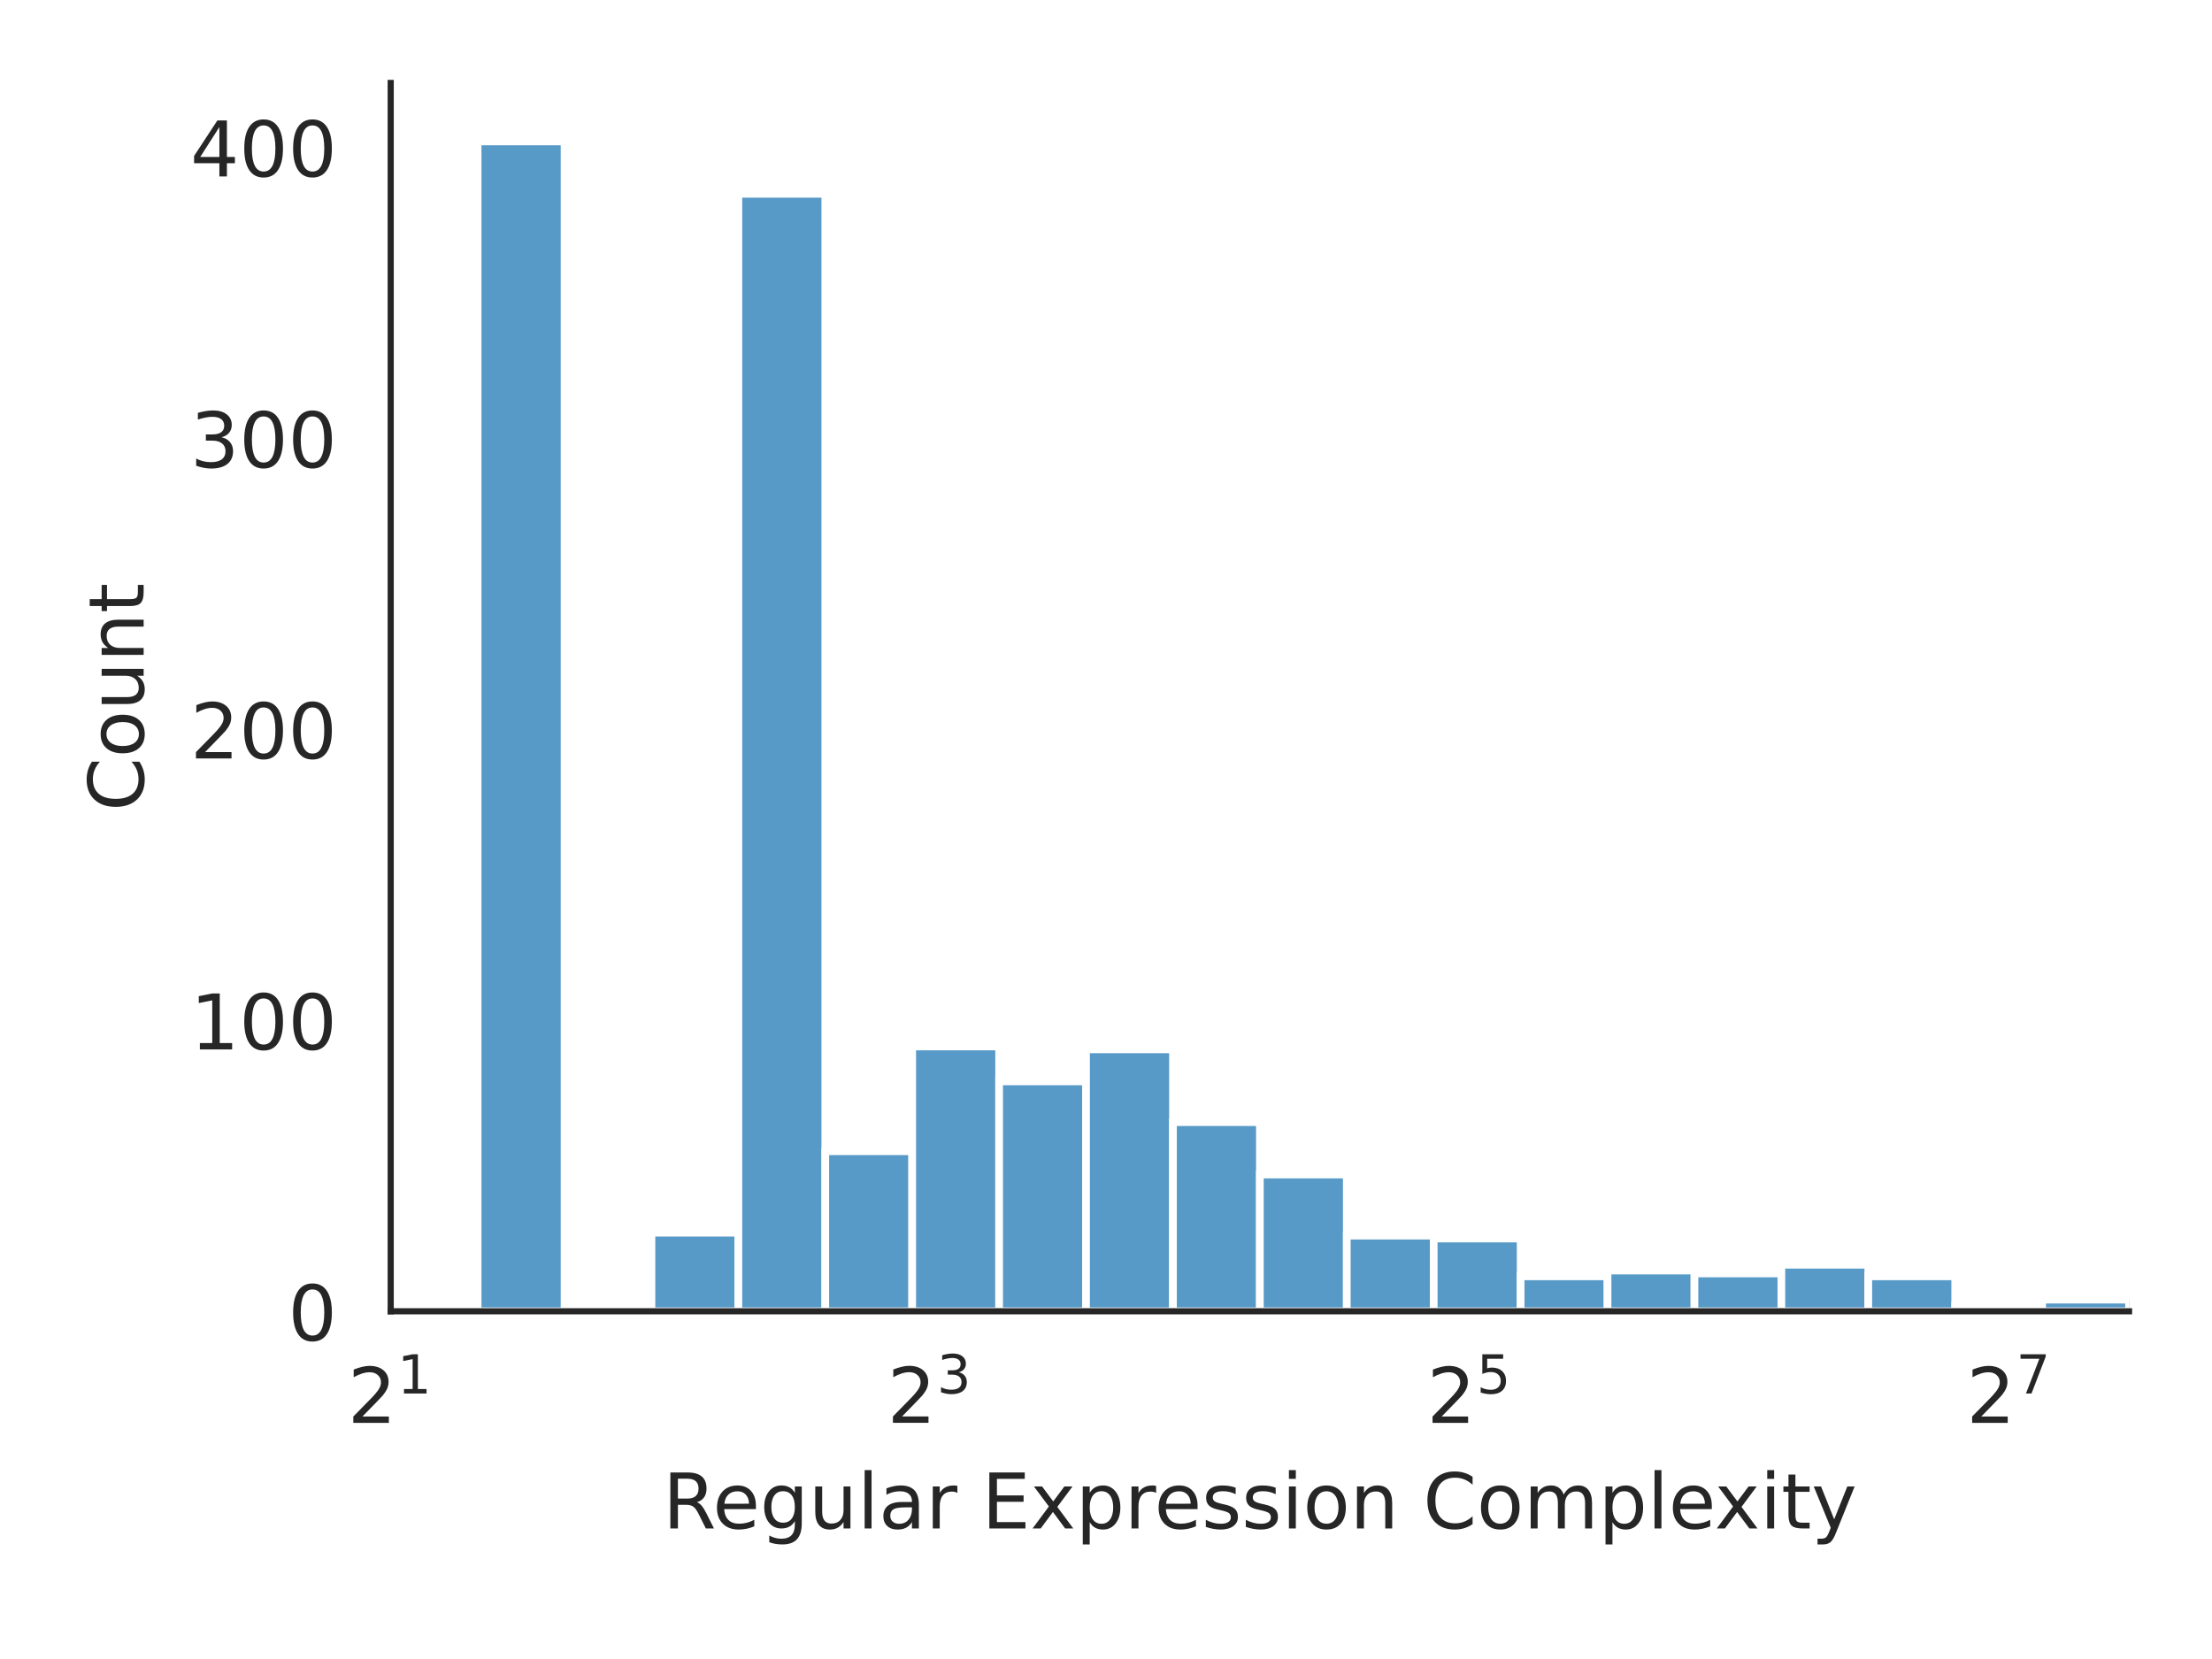
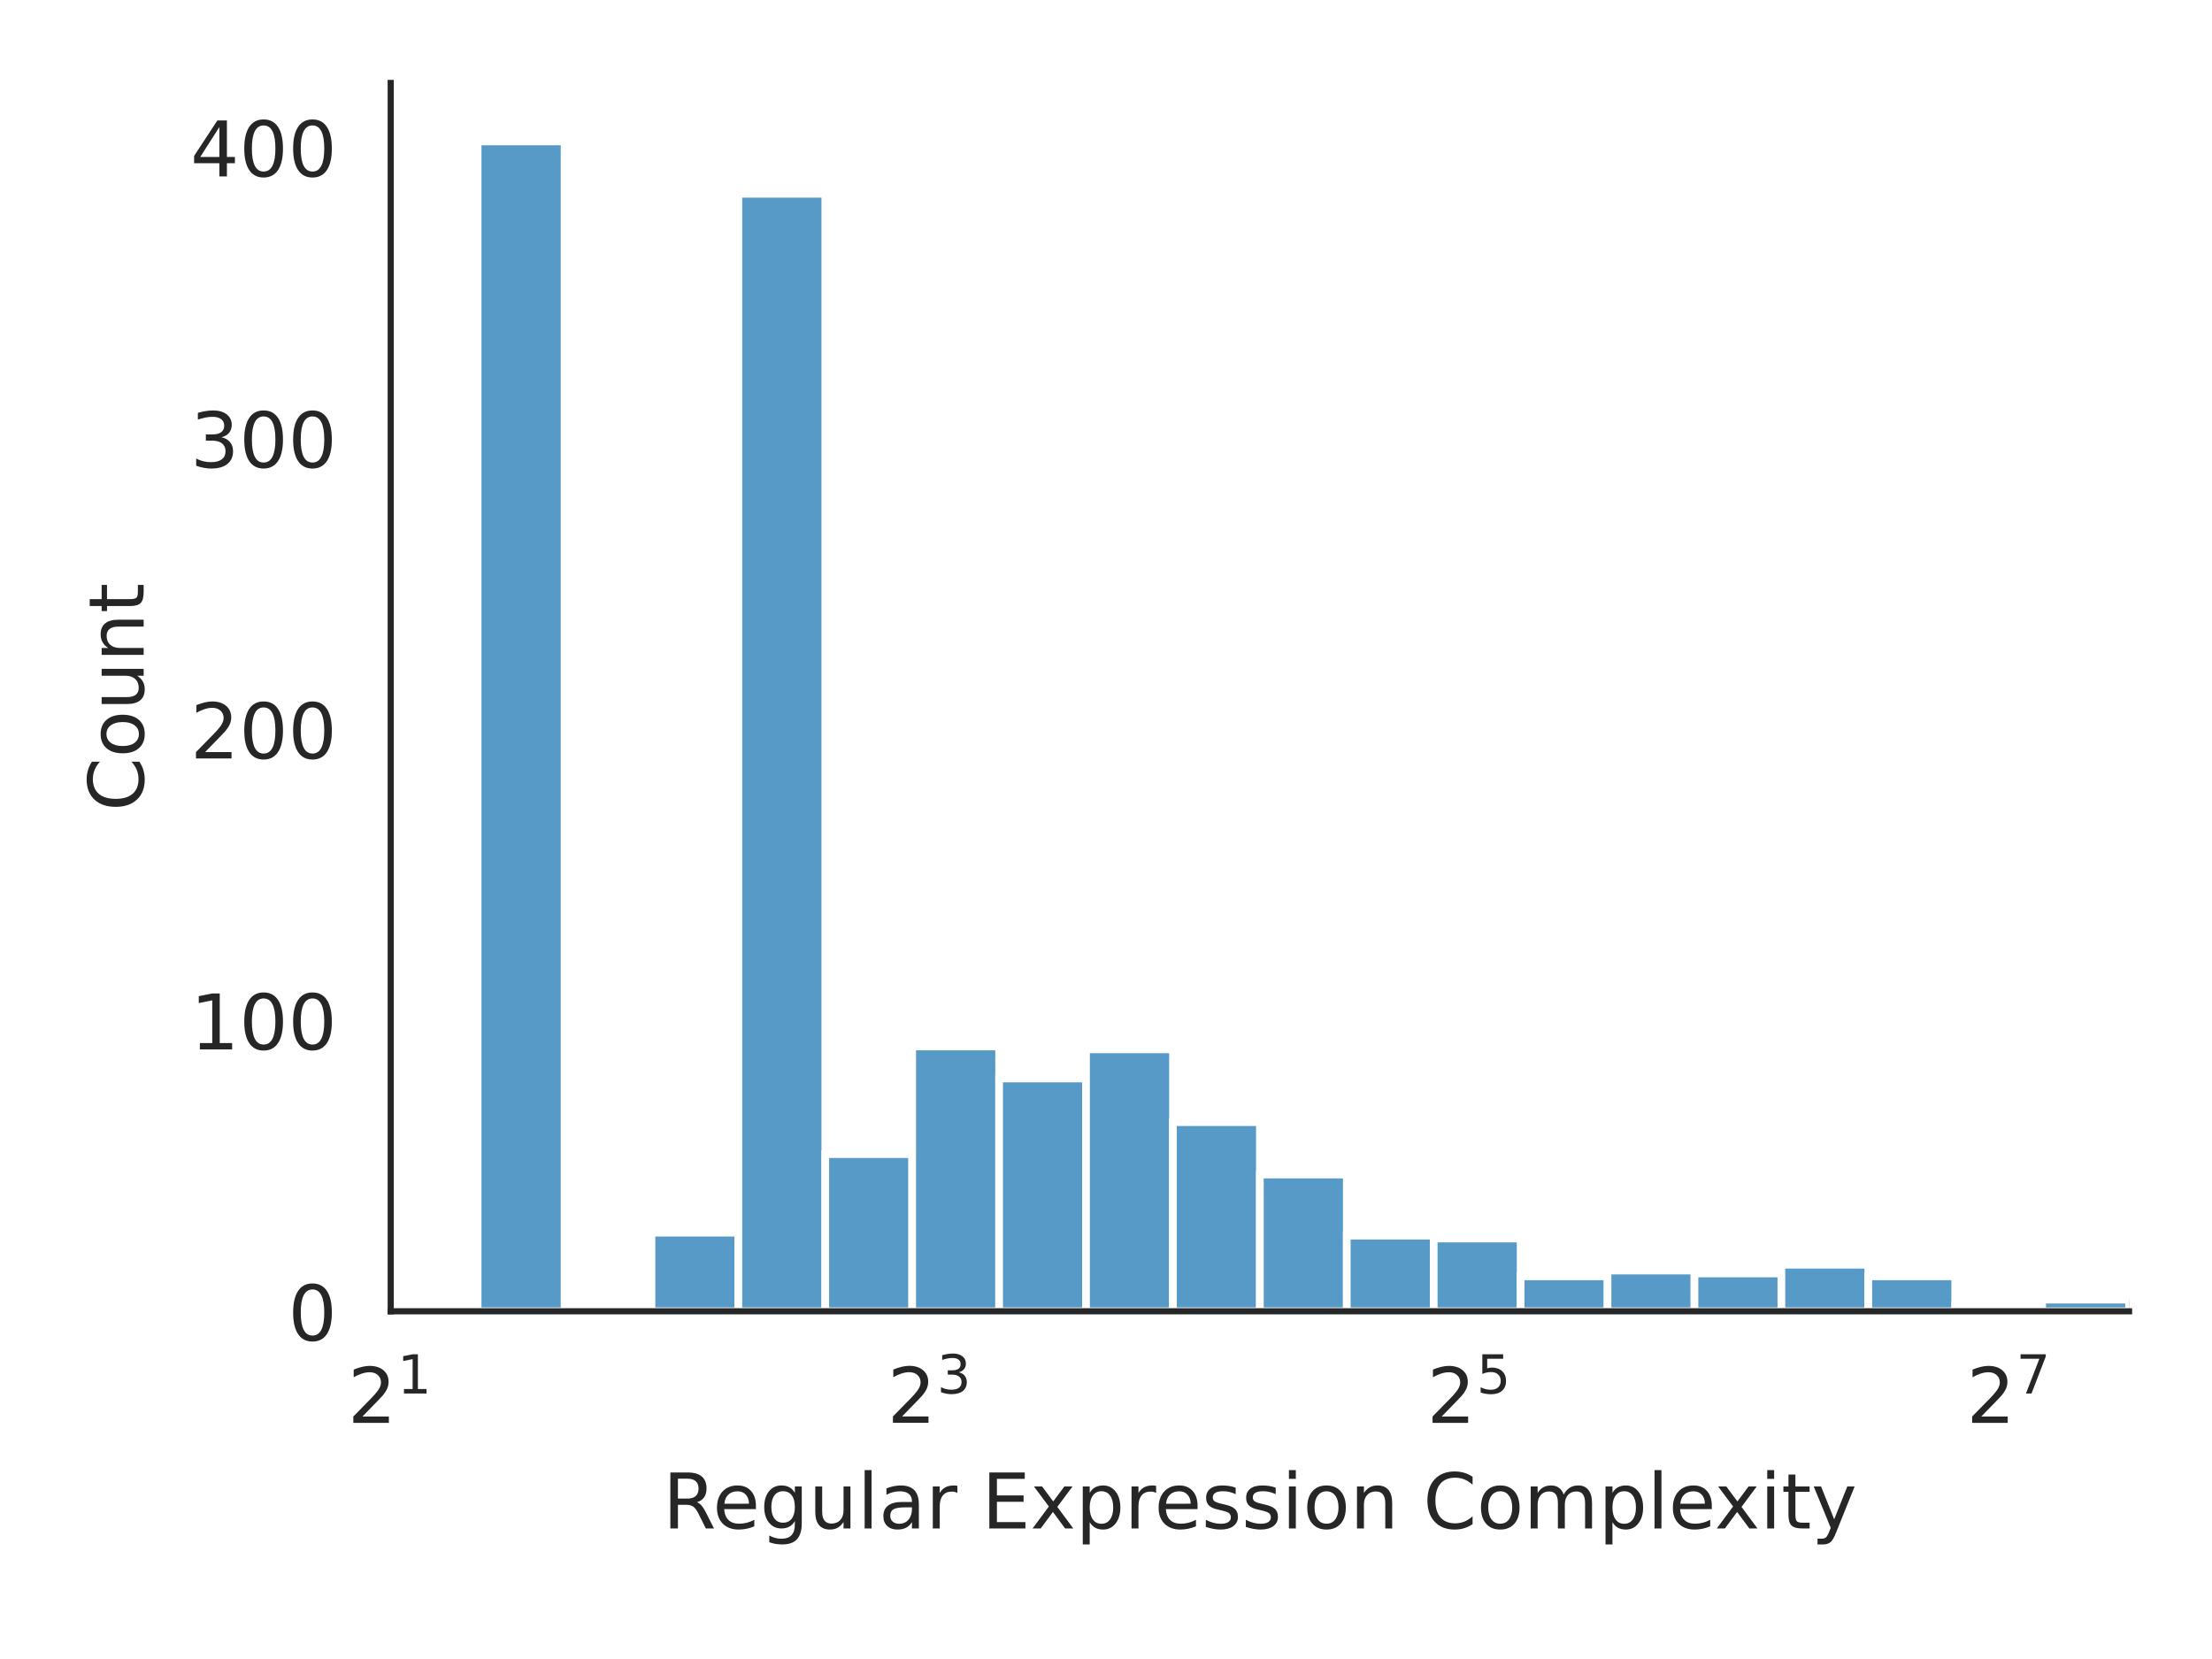
<svg xmlns="http://www.w3.org/2000/svg" xmlns:xlink="http://www.w3.org/1999/xlink" width="288pt" height="216pt" viewBox="0 0 288 216" version="1.1">
  <defs>
    <style type="text/css">*{stroke-linejoin: round; stroke-linecap: butt}</style>
  </defs>
  <g id="figure_1">
    <g id="patch_1">
      <path d="M 0 216  L 288 216  L 288 0  L 0 0  z " style="fill: #ffffff" />
    </g>
    <g id="axes_1">
      <g id="patch_2">
        <path d="M 50.87 170.728  L 277.2 170.728  L 277.2 10.8  L 50.87 10.8  z " style="fill: #ffffff" />
      </g>
      <g id="matplotlib.axis_1">
        <g id="xtick_1">
          <g id="text_1">
            <g style="fill: #262626" transform="translate(45.27 185.3264) scale(0.1 -0.1)">
              <defs>
                <path id="DejaVuSans-32" d="M 1228 531  L 3431 531  L 3431 0  L 469 0  L 469 531  Q 828 903 1448 1529  Q 2069 2156 2228 2338  Q 2531 2678 2651 2914  Q 2772 3150 2772 3378  Q 2772 3750 2511 3984  Q 2250 4219 1831 4219  Q 1534 4219 1204 4116  Q 875 4013 500 3803  L 500 4441  Q 881 4594 1212 4672  Q 1544 4750 1819 4750  Q 2544 4750 2975 4387  Q 3406 4025 3406 3419  Q 3406 3131 3298 2873  Q 3191 2616 2906 2266  Q 2828 2175 2409 1742  Q 1991 1309 1228 531  z " transform="scale(0.015625)" />
                <path id="DejaVuSans-31" d="M 794 531  L 1825 531  L 1825 4091  L 703 3866  L 703 4441  L 1819 4666  L 2450 4666  L 2450 531  L 3481 531  L 3481 0  L 794 0  L 794 531  z " transform="scale(0.015625)" />
              </defs>
              <use xlink:href="#DejaVuSans-32" transform="translate(0 0.684375)" />
              <use xlink:href="#DejaVuSans-31" transform="translate(64.58008 38.96563) scale(0.7)" />
            </g>
          </g>
        </g>
        <g id="xtick_2">
          <g id="text_2">
            <g style="fill: #262626" transform="translate(115.5267 185.3264) scale(0.1 -0.1)">
              <defs>
                <path id="DejaVuSans-33" d="M 2597 2516  Q 3050 2419 3304 2112  Q 3559 1806 3559 1356  Q 3559 666 3084 287  Q 2609 -91 1734 -91  Q 1441 -91 1130 -33  Q 819 25 488 141  L 488 750  Q 750 597 1062 519  Q 1375 441 1716 441  Q 2309 441 2620 675  Q 2931 909 2931 1356  Q 2931 1769 2642 2001  Q 2353 2234 1838 2234  L 1294 2234  L 1294 2753  L 1863 2753  Q 2328 2753 2575 2939  Q 2822 3125 2822 3475  Q 2822 3834 2567 4026  Q 2313 4219 1838 4219  Q 1578 4219 1281 4162  Q 984 4106 628 3988  L 628 4550  Q 988 4650 1302 4700  Q 1616 4750 1894 4750  Q 2613 4750 3031 4423  Q 3450 4097 3450 3541  Q 3450 3153 3228 2886  Q 3006 2619 2597 2516  z " transform="scale(0.015625)" />
              </defs>
              <use xlink:href="#DejaVuSans-32" transform="translate(0 0.765625)" />
              <use xlink:href="#DejaVuSans-33" transform="translate(64.58008 39.04688) scale(0.7)" />
            </g>
          </g>
        </g>
        <g id="xtick_3">
          <g id="text_3">
            <g style="fill: #262626" transform="translate(185.7834 185.3264) scale(0.1 -0.1)">
              <defs>
                <path id="DejaVuSans-35" d="M 691 4666  L 3169 4666  L 3169 4134  L 1269 4134  L 1269 2991  Q 1406 3038 1543 3061  Q 1681 3084 1819 3084  Q 2600 3084 3056 2656  Q 3513 2228 3513 1497  Q 3513 744 3044 326  Q 2575 -91 1722 -91  Q 1428 -91 1123 -41  Q 819 9 494 109  L 494 744  Q 775 591 1075 516  Q 1375 441 1709 441  Q 2250 441 2565 725  Q 2881 1009 2881 1497  Q 2881 1984 2565 2268  Q 2250 2553 1709 2553  Q 1456 2553 1204 2497  Q 953 2441 691 2322  L 691 4666  z " transform="scale(0.015625)" />
              </defs>
              <use xlink:href="#DejaVuSans-32" transform="translate(0 0.684375)" />
              <use xlink:href="#DejaVuSans-35" transform="translate(64.58008 38.96563) scale(0.7)" />
            </g>
          </g>
        </g>
        <g id="xtick_4">
          <g id="text_4">
            <g style="fill: #262626" transform="translate(256.0401 185.3264) scale(0.1 -0.1)">
              <defs>
                <path id="DejaVuSans-37" d="M 525 4666  L 3525 4666  L 3525 4397  L 1831 0  L 1172 0  L 2766 4134  L 525 4134  L 525 4666  z " transform="scale(0.015625)" />
              </defs>
              <use xlink:href="#DejaVuSans-32" transform="translate(0 0.684375)" />
              <use xlink:href="#DejaVuSans-37" transform="translate(64.58008 38.96563) scale(0.7)" />
            </g>
          </g>
        </g>
        <g id="text_5">
          <g style="fill: #262626" transform="translate(86.29906 199.0046) scale(0.1 -0.1)">
            <defs>
              <path id="DejaVuSans-52" d="M 2841 2188  Q 3044 2119 3236 1894  Q 3428 1669 3622 1275  L 4263 0  L 3584 0  L 2988 1197  Q 2756 1666 2539 1819  Q 2322 1972 1947 1972  L 1259 1972  L 1259 0  L 628 0  L 628 4666  L 2053 4666  Q 2853 4666 3247 4331  Q 3641 3997 3641 3322  Q 3641 2881 3436 2590  Q 3231 2300 2841 2188  z M 1259 4147  L 1259 2491  L 2053 2491  Q 2509 2491 2742 2702  Q 2975 2913 2975 3322  Q 2975 3731 2742 3939  Q 2509 4147 2053 4147  L 1259 4147  z " transform="scale(0.015625)" />
              <path id="DejaVuSans-65" d="M 3597 1894  L 3597 1613  L 953 1613  Q 991 1019 1311 708  Q 1631 397 2203 397  Q 2534 397 2845 478  Q 3156 559 3463 722  L 3463 178  Q 3153 47 2828 -22  Q 2503 -91 2169 -91  Q 1331 -91 842 396  Q 353 884 353 1716  Q 353 2575 817 3079  Q 1281 3584 2069 3584  Q 2775 3584 3186 3129  Q 3597 2675 3597 1894  z M 3022 2063  Q 3016 2534 2758 2815  Q 2500 3097 2075 3097  Q 1594 3097 1305 2825  Q 1016 2553 972 2059  L 3022 2063  z " transform="scale(0.015625)" />
              <path id="DejaVuSans-67" d="M 2906 1791  Q 2906 2416 2648 2759  Q 2391 3103 1925 3103  Q 1463 3103 1205 2759  Q 947 2416 947 1791  Q 947 1169 1205 825  Q 1463 481 1925 481  Q 2391 481 2648 825  Q 2906 1169 2906 1791  z M 3481 434  Q 3481 -459 3084 -895  Q 2688 -1331 1869 -1331  Q 1566 -1331 1297 -1286  Q 1028 -1241 775 -1147  L 775 -588  Q 1028 -725 1275 -790  Q 1522 -856 1778 -856  Q 2344 -856 2625 -561  Q 2906 -266 2906 331  L 2906 616  Q 2728 306 2450 153  Q 2172 0 1784 0  Q 1141 0 747 490  Q 353 981 353 1791  Q 353 2603 747 3093  Q 1141 3584 1784 3584  Q 2172 3584 2450 3431  Q 2728 3278 2906 2969  L 2906 3500  L 3481 3500  L 3481 434  z " transform="scale(0.015625)" />
              <path id="DejaVuSans-75" d="M 544 1381  L 544 3500  L 1119 3500  L 1119 1403  Q 1119 906 1312 657  Q 1506 409 1894 409  Q 2359 409 2629 706  Q 2900 1003 2900 1516  L 2900 3500  L 3475 3500  L 3475 0  L 2900 0  L 2900 538  Q 2691 219 2414 64  Q 2138 -91 1772 -91  Q 1169 -91 856 284  Q 544 659 544 1381  z M 1991 3584  L 1991 3584  z " transform="scale(0.015625)" />
              <path id="DejaVuSans-6c" d="M 603 4863  L 1178 4863  L 1178 0  L 603 0  L 603 4863  z " transform="scale(0.015625)" />
              <path id="DejaVuSans-61" d="M 2194 1759  Q 1497 1759 1228 1600  Q 959 1441 959 1056  Q 959 750 1161 570  Q 1363 391 1709 391  Q 2188 391 2477 730  Q 2766 1069 2766 1631  L 2766 1759  L 2194 1759  z M 3341 1997  L 3341 0  L 2766 0  L 2766 531  Q 2569 213 2275 61  Q 1981 -91 1556 -91  Q 1019 -91 701 211  Q 384 513 384 1019  Q 384 1609 779 1909  Q 1175 2209 1959 2209  L 2766 2209  L 2766 2266  Q 2766 2663 2505 2880  Q 2244 3097 1772 3097  Q 1472 3097 1187 3025  Q 903 2953 641 2809  L 641 3341  Q 956 3463 1253 3523  Q 1550 3584 1831 3584  Q 2591 3584 2966 3190  Q 3341 2797 3341 1997  z " transform="scale(0.015625)" />
              <path id="DejaVuSans-72" d="M 2631 2963  Q 2534 3019 2420 3045  Q 2306 3072 2169 3072  Q 1681 3072 1420 2755  Q 1159 2438 1159 1844  L 1159 0  L 581 0  L 581 3500  L 1159 3500  L 1159 2956  Q 1341 3275 1631 3429  Q 1922 3584 2338 3584  Q 2397 3584 2469 3576  Q 2541 3569 2628 3553  L 2631 2963  z " transform="scale(0.015625)" />
              <path id="DejaVuSans-20" transform="scale(0.015625)" />
              <path id="DejaVuSans-45" d="M 628 4666  L 3578 4666  L 3578 4134  L 1259 4134  L 1259 2753  L 3481 2753  L 3481 2222  L 1259 2222  L 1259 531  L 3634 531  L 3634 0  L 628 0  L 628 4666  z " transform="scale(0.015625)" />
              <path id="DejaVuSans-78" d="M 3513 3500  L 2247 1797  L 3578 0  L 2900 0  L 1881 1375  L 863 0  L 184 0  L 1544 1831  L 300 3500  L 978 3500  L 1906 2253  L 2834 3500  L 3513 3500  z " transform="scale(0.015625)" />
              <path id="DejaVuSans-70" d="M 1159 525  L 1159 -1331  L 581 -1331  L 581 3500  L 1159 3500  L 1159 2969  Q 1341 3281 1617 3432  Q 1894 3584 2278 3584  Q 2916 3584 3314 3078  Q 3713 2572 3713 1747  Q 3713 922 3314 415  Q 2916 -91 2278 -91  Q 1894 -91 1617 61  Q 1341 213 1159 525  z M 3116 1747  Q 3116 2381 2855 2742  Q 2594 3103 2138 3103  Q 1681 3103 1420 2742  Q 1159 2381 1159 1747  Q 1159 1113 1420 752  Q 1681 391 2138 391  Q 2594 391 2855 752  Q 3116 1113 3116 1747  z " transform="scale(0.015625)" />
              <path id="DejaVuSans-73" d="M 2834 3397  L 2834 2853  Q 2591 2978 2328 3040  Q 2066 3103 1784 3103  Q 1356 3103 1142 2972  Q 928 2841 928 2578  Q 928 2378 1081 2264  Q 1234 2150 1697 2047  L 1894 2003  Q 2506 1872 2764 1633  Q 3022 1394 3022 966  Q 3022 478 2636 193  Q 2250 -91 1575 -91  Q 1294 -91 989 -36  Q 684 19 347 128  L 347 722  Q 666 556 975 473  Q 1284 391 1588 391  Q 1994 391 2212 530  Q 2431 669 2431 922  Q 2431 1156 2273 1281  Q 2116 1406 1581 1522  L 1381 1569  Q 847 1681 609 1914  Q 372 2147 372 2553  Q 372 3047 722 3315  Q 1072 3584 1716 3584  Q 2034 3584 2315 3537  Q 2597 3491 2834 3397  z " transform="scale(0.015625)" />
              <path id="DejaVuSans-69" d="M 603 3500  L 1178 3500  L 1178 0  L 603 0  L 603 3500  z M 603 4863  L 1178 4863  L 1178 4134  L 603 4134  L 603 4863  z " transform="scale(0.015625)" />
              <path id="DejaVuSans-6f" d="M 1959 3097  Q 1497 3097 1228 2736  Q 959 2375 959 1747  Q 959 1119 1226 758  Q 1494 397 1959 397  Q 2419 397 2687 759  Q 2956 1122 2956 1747  Q 2956 2369 2687 2733  Q 2419 3097 1959 3097  z M 1959 3584  Q 2709 3584 3137 3096  Q 3566 2609 3566 1747  Q 3566 888 3137 398  Q 2709 -91 1959 -91  Q 1206 -91 779 398  Q 353 888 353 1747  Q 353 2609 779 3096  Q 1206 3584 1959 3584  z " transform="scale(0.015625)" />
              <path id="DejaVuSans-6e" d="M 3513 2113  L 3513 0  L 2938 0  L 2938 2094  Q 2938 2591 2744 2837  Q 2550 3084 2163 3084  Q 1697 3084 1428 2787  Q 1159 2491 1159 1978  L 1159 0  L 581 0  L 581 3500  L 1159 3500  L 1159 2956  Q 1366 3272 1645 3428  Q 1925 3584 2291 3584  Q 2894 3584 3203 3211  Q 3513 2838 3513 2113  z " transform="scale(0.015625)" />
              <path id="DejaVuSans-43" d="M 4122 4306  L 4122 3641  Q 3803 3938 3442 4084  Q 3081 4231 2675 4231  Q 1875 4231 1450 3742  Q 1025 3253 1025 2328  Q 1025 1406 1450 917  Q 1875 428 2675 428  Q 3081 428 3442 575  Q 3803 722 4122 1019  L 4122 359  Q 3791 134 3420 21  Q 3050 -91 2638 -91  Q 1578 -91 968 557  Q 359 1206 359 2328  Q 359 3453 968 4101  Q 1578 4750 2638 4750  Q 3056 4750 3426 4639  Q 3797 4528 4122 4306  z " transform="scale(0.015625)" />
              <path id="DejaVuSans-6d" d="M 3328 2828  Q 3544 3216 3844 3400  Q 4144 3584 4550 3584  Q 5097 3584 5394 3201  Q 5691 2819 5691 2113  L 5691 0  L 5113 0  L 5113 2094  Q 5113 2597 4934 2840  Q 4756 3084 4391 3084  Q 3944 3084 3684 2787  Q 3425 2491 3425 1978  L 3425 0  L 2847 0  L 2847 2094  Q 2847 2600 2669 2842  Q 2491 3084 2119 3084  Q 1678 3084 1418 2786  Q 1159 2488 1159 1978  L 1159 0  L 581 0  L 581 3500  L 1159 3500  L 1159 2956  Q 1356 3278 1631 3431  Q 1906 3584 2284 3584  Q 2666 3584 2933 3390  Q 3200 3197 3328 2828  z " transform="scale(0.015625)" />
              <path id="DejaVuSans-74" d="M 1172 4494  L 1172 3500  L 2356 3500  L 2356 3053  L 1172 3053  L 1172 1153  Q 1172 725 1289 603  Q 1406 481 1766 481  L 2356 481  L 2356 0  L 1766 0  Q 1100 0 847 248  Q 594 497 594 1153  L 594 3053  L 172 3053  L 172 3500  L 594 3500  L 594 4494  L 1172 4494  z " transform="scale(0.015625)" />
              <path id="DejaVuSans-79" d="M 2059 -325  Q 1816 -950 1584 -1140  Q 1353 -1331 966 -1331  L 506 -1331  L 506 -850  L 844 -850  Q 1081 -850 1212 -737  Q 1344 -625 1503 -206  L 1606 56  L 191 3500  L 800 3500  L 1894 763  L 2988 3500  L 3597 3500  L 2059 -325  z " transform="scale(0.015625)" />
            </defs>
            <use xlink:href="#DejaVuSans-52" />
            <use xlink:href="#DejaVuSans-65" x="64.982" />
            <use xlink:href="#DejaVuSans-67" x="126.506" />
            <use xlink:href="#DejaVuSans-75" x="189.982" />
            <use xlink:href="#DejaVuSans-6c" x="253.361" />
            <use xlink:href="#DejaVuSans-61" x="281.145" />
            <use xlink:href="#DejaVuSans-72" x="342.424" />
            <use xlink:href="#DejaVuSans-20" x="383.537" />
            <use xlink:href="#DejaVuSans-45" x="415.324" />
            <use xlink:href="#DejaVuSans-78" x="478.508" />
            <use xlink:href="#DejaVuSans-70" x="537.688" />
            <use xlink:href="#DejaVuSans-72" x="601.164" />
            <use xlink:href="#DejaVuSans-65" x="640.027" />
            <use xlink:href="#DejaVuSans-73" x="701.551" />
            <use xlink:href="#DejaVuSans-73" x="753.65" />
            <use xlink:href="#DejaVuSans-69" x="805.75" />
            <use xlink:href="#DejaVuSans-6f" x="833.533" />
            <use xlink:href="#DejaVuSans-6e" x="894.715" />
            <use xlink:href="#DejaVuSans-20" x="958.094" />
            <use xlink:href="#DejaVuSans-43" x="989.881" />
            <use xlink:href="#DejaVuSans-6f" x="1059.705" />
            <use xlink:href="#DejaVuSans-6d" x="1120.887" />
            <use xlink:href="#DejaVuSans-70" x="1218.299" />
            <use xlink:href="#DejaVuSans-6c" x="1281.775" />
            <use xlink:href="#DejaVuSans-65" x="1309.559" />
            <use xlink:href="#DejaVuSans-78" x="1369.332" />
            <use xlink:href="#DejaVuSans-69" x="1428.512" />
            <use xlink:href="#DejaVuSans-74" x="1456.295" />
            <use xlink:href="#DejaVuSans-79" x="1495.504" />
          </g>
        </g>
      </g>
      <g id="matplotlib.axis_2">
        <g id="ytick_1">
          <g id="text_6">
            <g style="fill: #262626" transform="translate(37.5075 174.5272) scale(0.1 -0.1)">
              <defs>
                <path id="DejaVuSans-30" d="M 2034 4250  Q 1547 4250 1301 3770  Q 1056 3291 1056 2328  Q 1056 1369 1301 889  Q 1547 409 2034 409  Q 2525 409 2770 889  Q 3016 1369 3016 2328  Q 3016 3291 2770 3770  Q 2525 4250 2034 4250  z M 2034 4750  Q 2819 4750 3233 4129  Q 3647 3509 3647 2328  Q 3647 1150 3233 529  Q 2819 -91 2034 -91  Q 1250 -91 836 529  Q 422 1150 422 2328  Q 422 3509 836 4129  Q 1250 4750 2034 4750  z " transform="scale(0.015625)" />
              </defs>
              <use xlink:href="#DejaVuSans-30" />
            </g>
          </g>
        </g>
        <g id="ytick_2">
          <g id="text_7">
            <g style="fill: #262626" transform="translate(24.7825 136.6386) scale(0.1 -0.1)">
              <use xlink:href="#DejaVuSans-31" />
              <use xlink:href="#DejaVuSans-30" x="63.623" />
              <use xlink:href="#DejaVuSans-30" x="127.246" />
            </g>
          </g>
        </g>
        <g id="ytick_3">
          <g id="text_8">
            <g style="fill: #262626" transform="translate(24.7825 98.74992) scale(0.1 -0.1)">
              <use xlink:href="#DejaVuSans-32" />
              <use xlink:href="#DejaVuSans-30" x="63.623" />
              <use xlink:href="#DejaVuSans-30" x="127.246" />
            </g>
          </g>
        </g>
        <g id="ytick_4">
          <g id="text_9">
            <g style="fill: #262626" transform="translate(24.7825 60.86126) scale(0.1 -0.1)">
              <use xlink:href="#DejaVuSans-33" />
              <use xlink:href="#DejaVuSans-30" x="63.623" />
              <use xlink:href="#DejaVuSans-30" x="127.246" />
            </g>
          </g>
        </g>
        <g id="ytick_5">
          <g id="text_10">
            <g style="fill: #262626" transform="translate(24.7825 22.97261) scale(0.1 -0.1)">
              <defs>
                <path id="DejaVuSans-34" d="M 2419 4116  L 825 1625  L 2419 1625  L 2419 4116  z M 2253 4666  L 3047 4666  L 3047 1625  L 3713 1625  L 3713 1100  L 3047 1100  L 3047 0  L 2419 0  L 2419 1100  L 313 1100  L 313 1709  L 2253 4666  z " transform="scale(0.015625)" />
              </defs>
              <use xlink:href="#DejaVuSans-34" />
              <use xlink:href="#DejaVuSans-30" x="63.623" />
              <use xlink:href="#DejaVuSans-30" x="127.246" />
            </g>
          </g>
        </g>
        <g id="text_11">
          <g style="fill: #262626" transform="translate(18.70281 105.6124) rotate(-90) scale(0.1 -0.1)">
            <use xlink:href="#DejaVuSans-43" />
            <use xlink:href="#DejaVuSans-6f" x="69.824" />
            <use xlink:href="#DejaVuSans-75" x="131.006" />
            <use xlink:href="#DejaVuSans-6e" x="194.385" />
            <use xlink:href="#DejaVuSans-74" x="257.764" />
          </g>
        </g>
      </g>
      <g id="patch_3">
        <path d="M 50.87 170.728  L 62.187 170.728  L 62.187 170.349  L 50.87 170.349  z " clip-path="url(#p58f02df5b8)" style="fill: #1f77b4; fill-opacity: 0.75; stroke: #ffffff; stroke-linejoin: miter" />
      </g>
      <g id="patch_4">
        <path d="M 62.187 170.728  L 73.503 170.728  L 73.503 18.416  L 62.187 18.416  z " clip-path="url(#p58f02df5b8)" style="fill: #1f77b4; fill-opacity: 0.75; stroke: #ffffff; stroke-linejoin: miter" />
      </g>
      <g id="patch_5">
        <path d="M 73.503 170.728  L 84.82 170.728  L 84.82 170.728  L 73.503 170.728  z " clip-path="url(#p58f02df5b8)" style="fill: #1f77b4; fill-opacity: 0.75; stroke: #ffffff; stroke-linejoin: miter" />
      </g>
      <g id="patch_6">
        <path d="M 84.82 170.728  L 96.136 170.728  L 96.136 160.498  L 84.82 160.498  z " clip-path="url(#p58f02df5b8)" style="fill: #1f77b4; fill-opacity: 0.75; stroke: #ffffff; stroke-linejoin: miter" />
      </g>
      <g id="patch_7">
        <path d="M 96.136 170.728  L 107.453 170.728  L 107.453 25.236  L 96.136 25.236  z " clip-path="url(#p58f02df5b8)" style="fill: #1f77b4; fill-opacity: 0.75; stroke: #ffffff; stroke-linejoin: miter" />
      </g>
      <g id="patch_8">
-         <path d="M 107.453 170.728  L 118.769 170.728  L 118.769 149.889  L 107.453 149.889  z " clip-path="url(#p58f02df5b8)" style="fill: #1f77b4; fill-opacity: 0.75; stroke: #ffffff; stroke-linejoin: miter" />
+         <path d="M 107.453 170.728  L 118.769 170.728  L 118.769 150.268  L 107.453 150.268  z " clip-path="url(#p58f02df5b8)" style="fill: #1f77b4; fill-opacity: 0.75; stroke: #ffffff; stroke-linejoin: miter" />
      </g>
      <g id="patch_9">
        <path d="M 118.769 170.728  L 130.085 170.728  L 130.085 136.249  L 118.769 136.249  z " clip-path="url(#p58f02df5b8)" style="fill: #1f77b4; fill-opacity: 0.75; stroke: #ffffff; stroke-linejoin: miter" />
      </g>
      <g id="patch_10">
-         <path d="M 130.085 170.728  L 141.402 170.728  L 141.402 140.796  L 130.085 140.796  z " clip-path="url(#p58f02df5b8)" style="fill: #1f77b4; fill-opacity: 0.75; stroke: #ffffff; stroke-linejoin: miter" />
+         <path d="M 130.085 170.728  L 141.402 170.728  L 141.402 140.417  L 130.085 140.417  z " clip-path="url(#p58f02df5b8)" style="fill: #1f77b4; fill-opacity: 0.75; stroke: #ffffff; stroke-linejoin: miter" />
      </g>
      <g id="patch_11">
        <path d="M 141.402 170.728  L 152.719 170.728  L 152.719 136.628  L 141.402 136.628  z " clip-path="url(#p58f02df5b8)" style="fill: #1f77b4; fill-opacity: 0.75; stroke: #ffffff; stroke-linejoin: miter" />
      </g>
      <g id="patch_12">
        <path d="M 152.719 170.728  L 164.035 170.728  L 164.035 146.1  L 152.719 146.1  z " clip-path="url(#p58f02df5b8)" style="fill: #1f77b4; fill-opacity: 0.75; stroke: #ffffff; stroke-linejoin: miter" />
      </g>
      <g id="patch_13">
        <path d="M 164.035 170.728  L 175.351 170.728  L 175.351 152.92  L 164.035 152.92  z " clip-path="url(#p58f02df5b8)" style="fill: #1f77b4; fill-opacity: 0.75; stroke: #ffffff; stroke-linejoin: miter" />
      </g>
      <g id="patch_14">
        <path d="M 175.351 170.728  L 186.668 170.728  L 186.668 160.877  L 175.351 160.877  z " clip-path="url(#p58f02df5b8)" style="fill: #1f77b4; fill-opacity: 0.75; stroke: #ffffff; stroke-linejoin: miter" />
      </g>
      <g id="patch_15">
        <path d="M 186.668 170.728  L 197.984 170.728  L 197.984 161.256  L 186.668 161.256  z " clip-path="url(#p58f02df5b8)" style="fill: #1f77b4; fill-opacity: 0.75; stroke: #ffffff; stroke-linejoin: miter" />
      </g>
      <g id="patch_16">
        <path d="M 197.984 170.728  L 209.301 170.728  L 209.301 166.181  L 197.984 166.181  z " clip-path="url(#p58f02df5b8)" style="fill: #1f77b4; fill-opacity: 0.75; stroke: #ffffff; stroke-linejoin: miter" />
      </g>
      <g id="patch_17">
        <path d="M 209.301 170.728  L 220.618 170.728  L 220.618 165.424  L 209.301 165.424  z " clip-path="url(#p58f02df5b8)" style="fill: #1f77b4; fill-opacity: 0.75; stroke: #ffffff; stroke-linejoin: miter" />
      </g>
      <g id="patch_18">
        <path d="M 220.618 170.728  L 231.934 170.728  L 231.934 165.802  L 220.618 165.802  z " clip-path="url(#p58f02df5b8)" style="fill: #1f77b4; fill-opacity: 0.75; stroke: #ffffff; stroke-linejoin: miter" />
      </g>
      <g id="patch_19">
        <path d="M 231.934 170.728  L 243.25 170.728  L 243.25 164.666  L 231.934 164.666  z " clip-path="url(#p58f02df5b8)" style="fill: #1f77b4; fill-opacity: 0.75; stroke: #ffffff; stroke-linejoin: miter" />
      </g>
      <g id="patch_20">
        <path d="M 243.25 170.728  L 254.567 170.728  L 254.567 166.181  L 243.25 166.181  z " clip-path="url(#p58f02df5b8)" style="fill: #1f77b4; fill-opacity: 0.75; stroke: #ffffff; stroke-linejoin: miter" />
      </g>
      <g id="patch_21">
        <path d="M 254.567 170.728  L 265.884 170.728  L 265.884 169.97  L 254.567 169.97  z " clip-path="url(#p58f02df5b8)" style="fill: #1f77b4; fill-opacity: 0.75; stroke: #ffffff; stroke-linejoin: miter" />
      </g>
      <g id="patch_22">
        <path d="M 265.884 170.728  L 277.2 170.728  L 277.2 169.212  L 265.884 169.212  z " clip-path="url(#p58f02df5b8)" style="fill: #1f77b4; fill-opacity: 0.75; stroke: #ffffff; stroke-linejoin: miter" />
      </g>
      <g id="patch_23">
        <path d="M 50.87 170.728  L 50.87 10.8  " style="fill: none; stroke: #262626; stroke-width: 0.8; stroke-linejoin: miter; stroke-linecap: square" />
      </g>
      <g id="patch_24">
        <path d="M 50.87 170.728  L 277.2 170.728  " style="fill: none; stroke: #262626; stroke-width: 0.8; stroke-linejoin: miter; stroke-linecap: square" />
      </g>
    </g>
  </g>
  <defs>
    <clipPath id="p58f02df5b8">
      <rect x="50.87" y="10.8" width="226.33" height="159.928" />
    </clipPath>
  </defs>
</svg>
